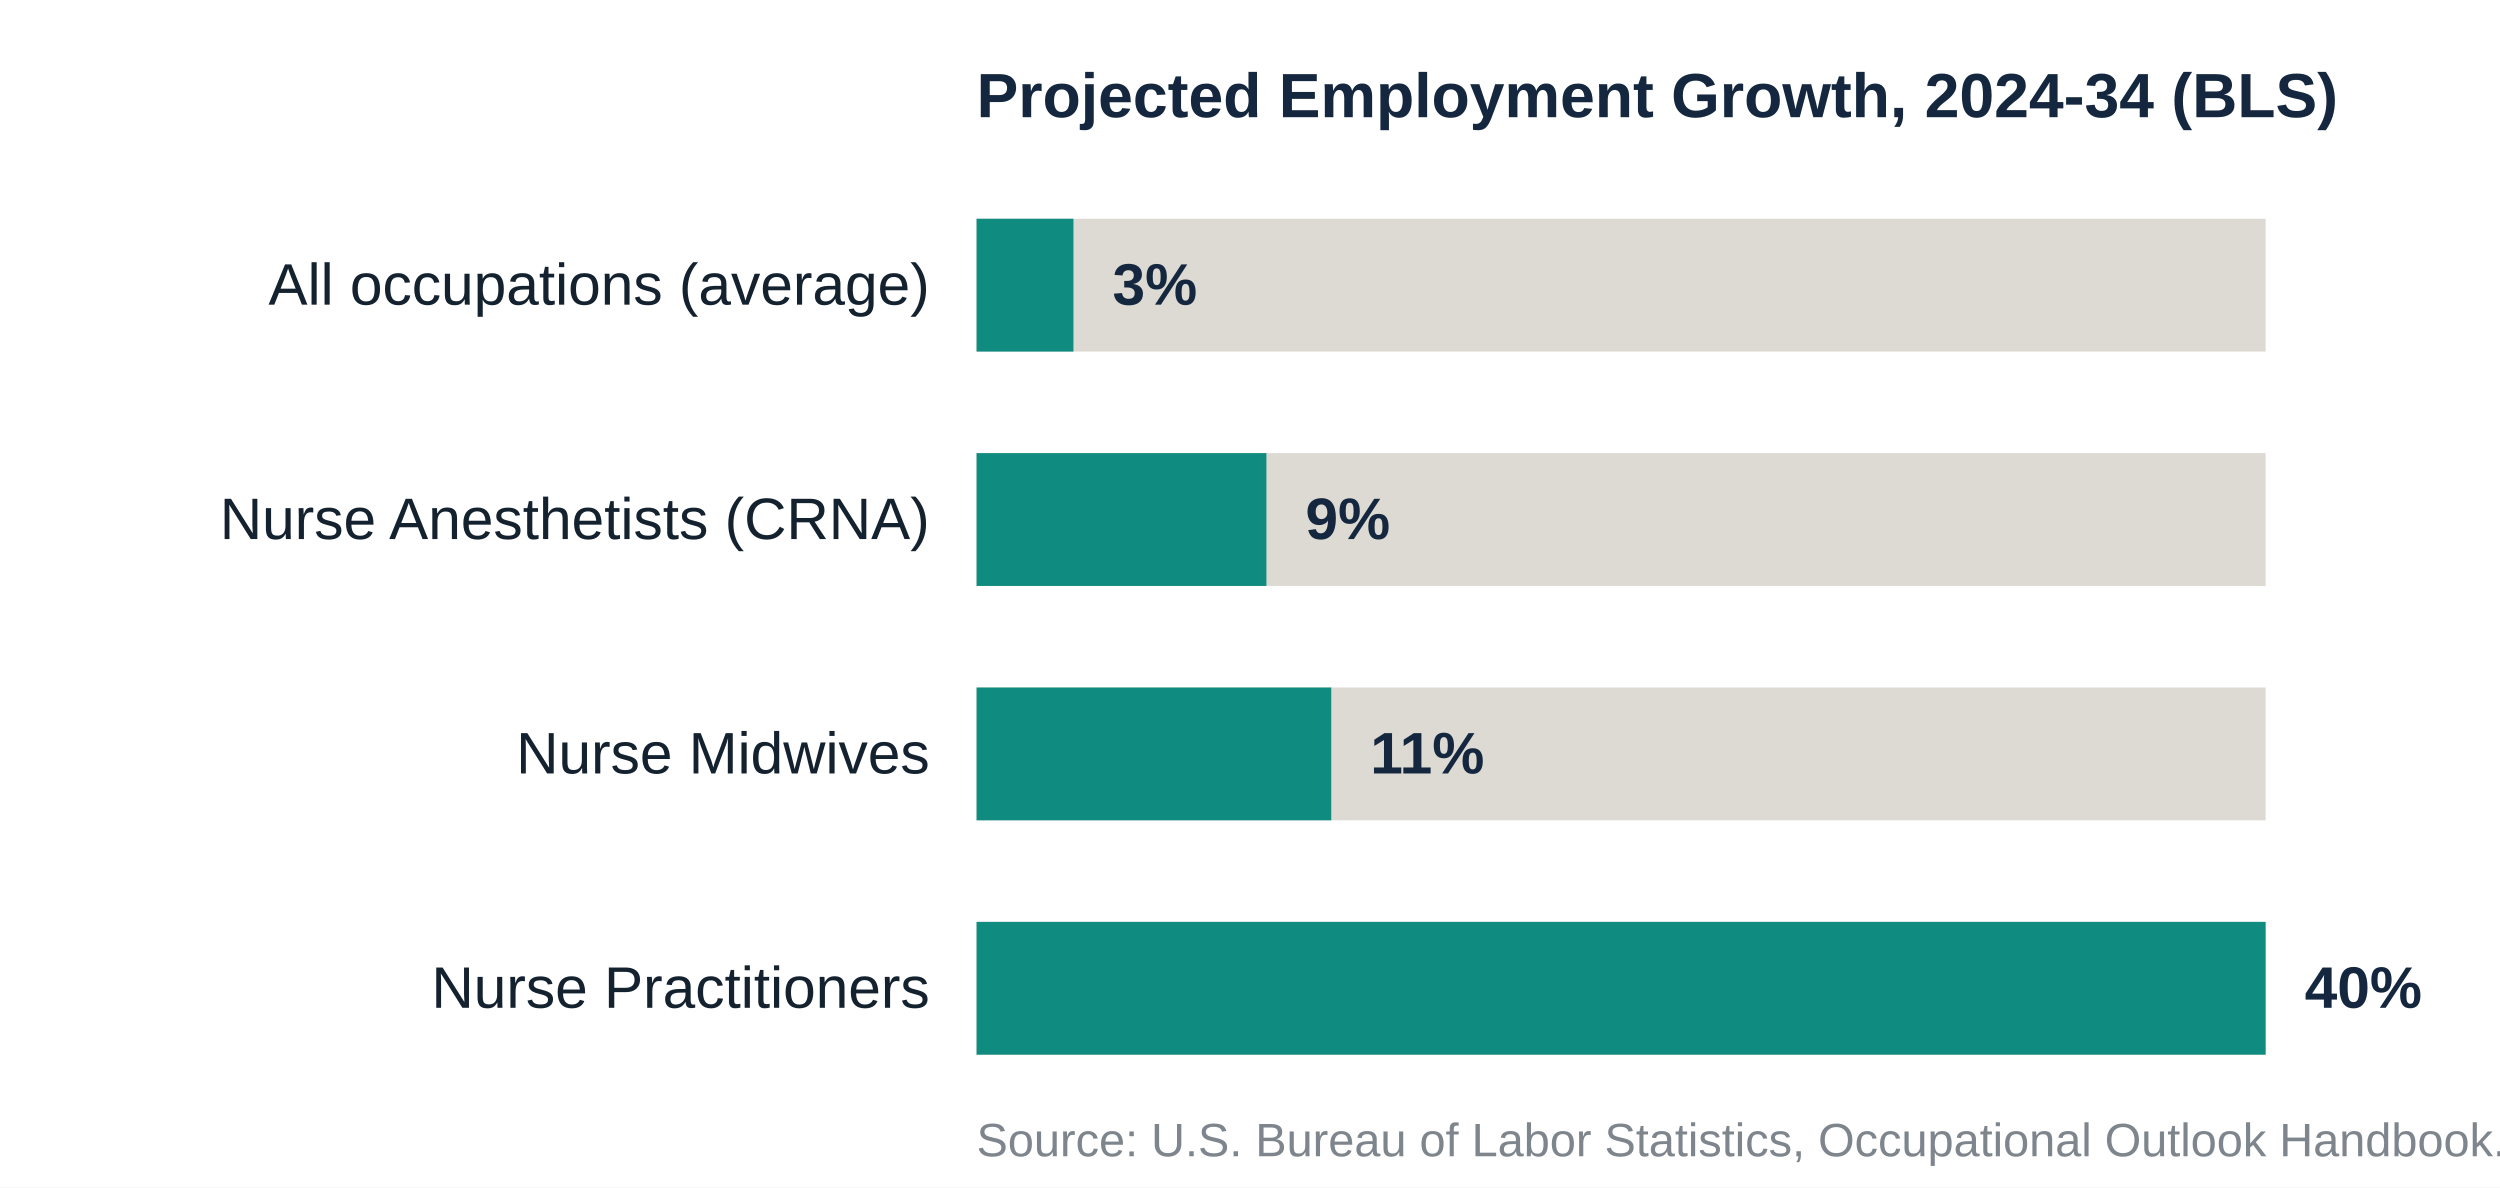
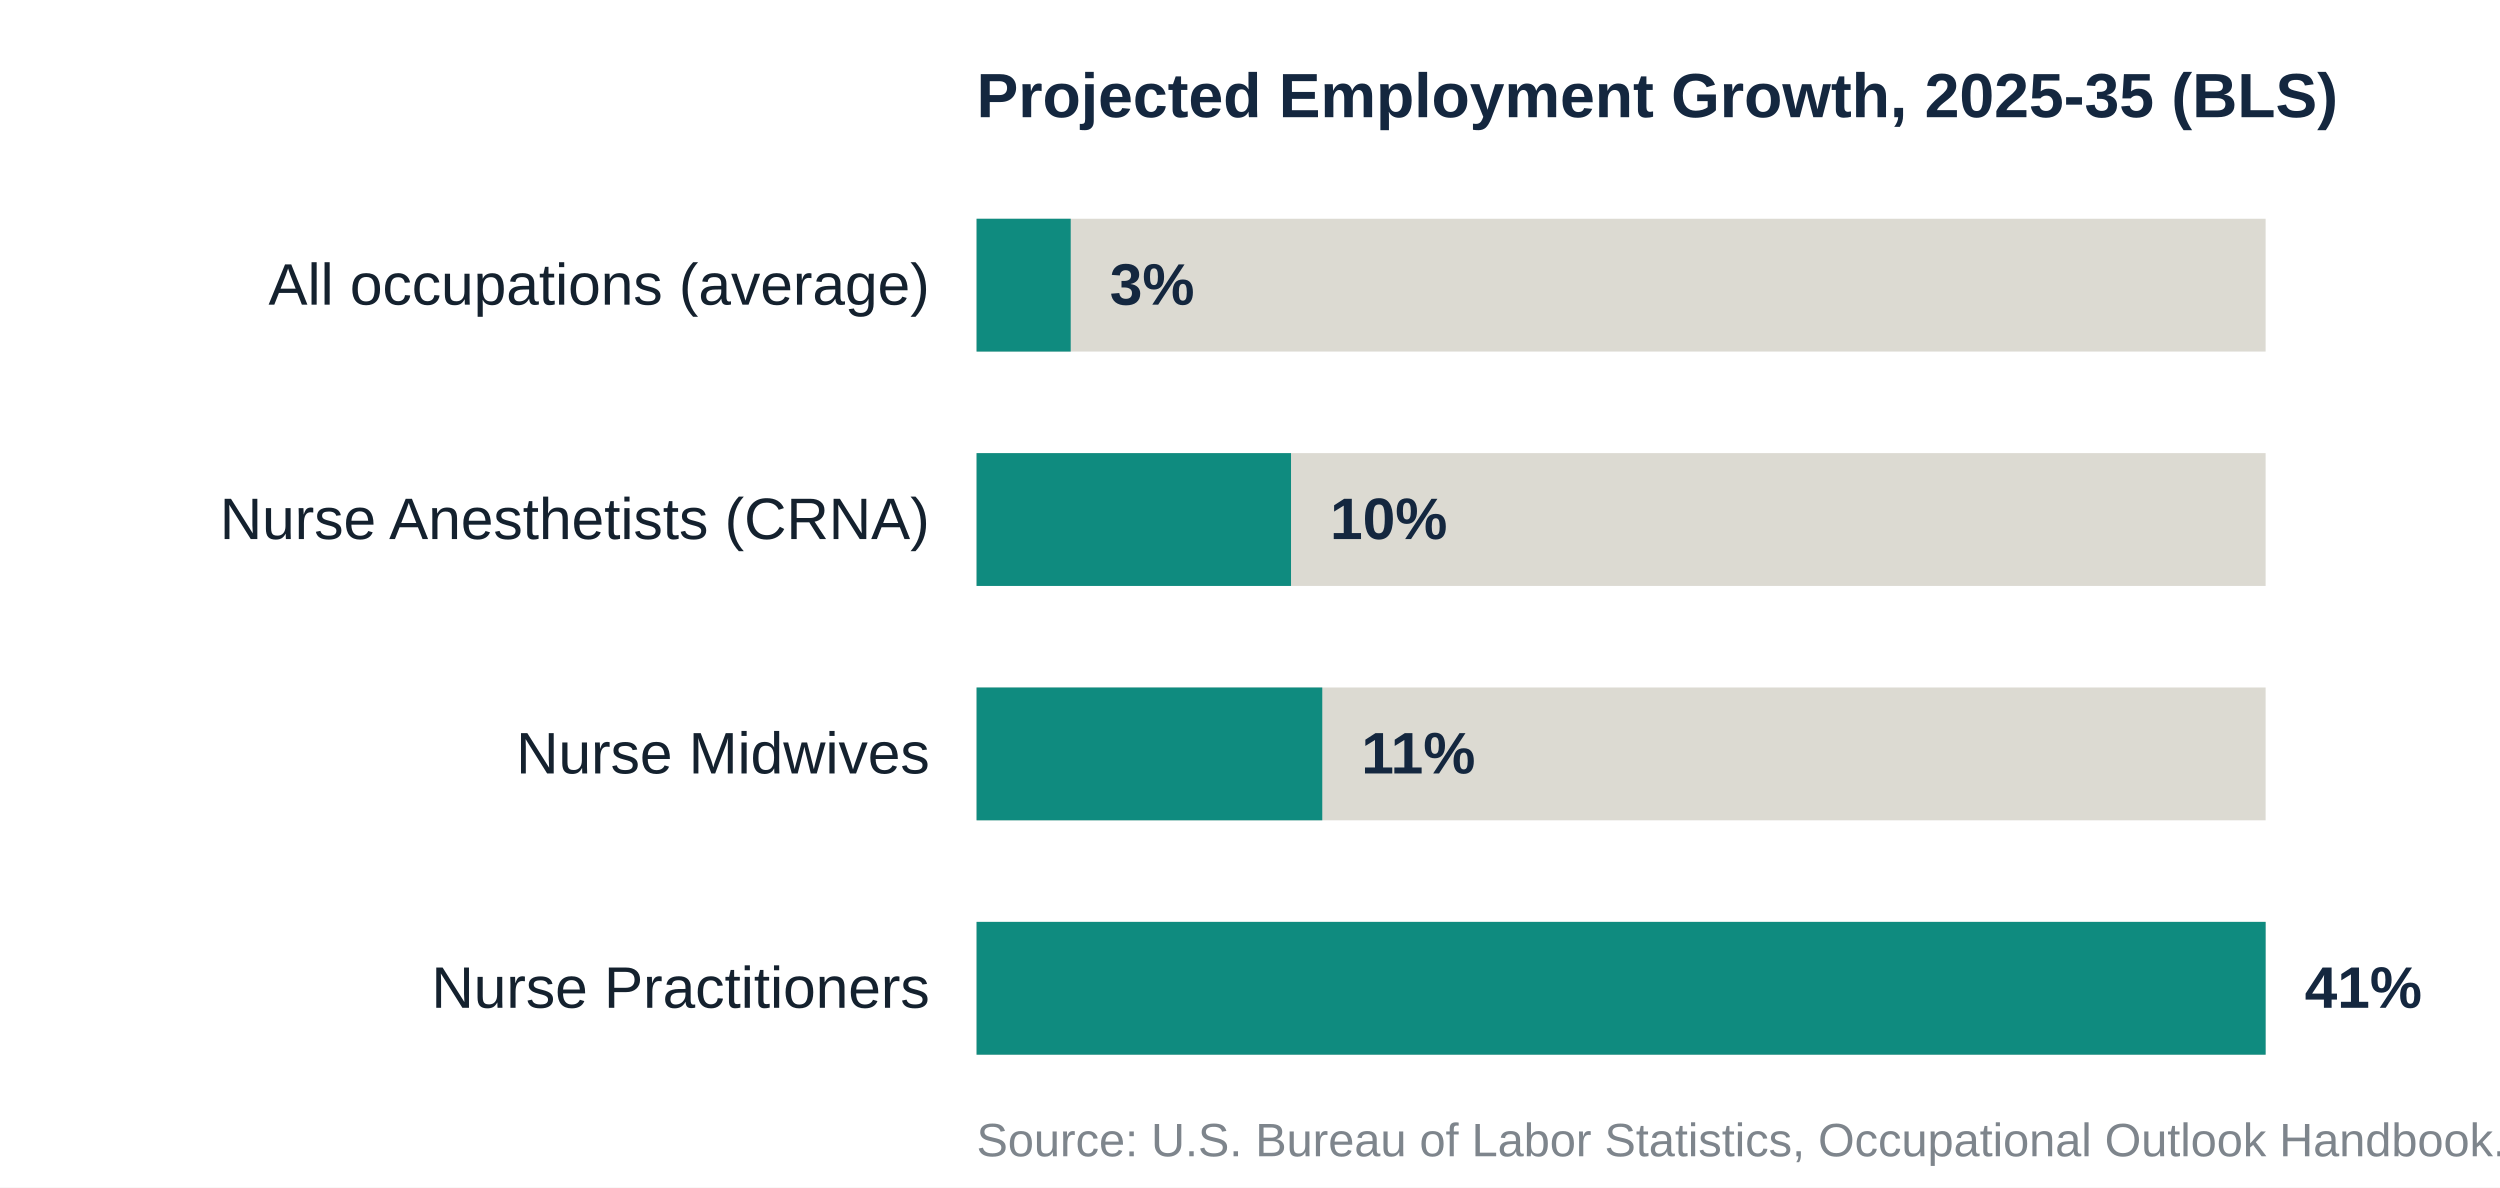
<svg xmlns="http://www.w3.org/2000/svg" viewBox="0 0 640 304" font-family="Arial, sans-serif">
  <rect x="0" y="0" width="640" height="304" fill="white" />
-   <text x="250" y="30" font-size="16" font-weight="700" fill="#14273f">Projected Employment Growth, 2024-34 (BLS)</text>
+   <text x="250" y="30" font-size="16" font-weight="700" fill="#14273f">Projected Employment Growth, 2025-35 (BLS)</text>
  <text x="238" y="78.0" text-anchor="end" font-size="15" fill="#14212e" font-family="Arial, sans-serif">All occupations (average)</text>
  <rect x="250" y="56" width="330" height="34" fill="#dcdad2" />
-   <rect x="250" y="56" width="24.8" height="34" fill="#0f8b7f" />
-   <text x="284.8" y="78.0" font-size="15" font-weight="700" fill="#14273f" font-family="Arial, sans-serif">3%</text>
+   <rect x="250" y="56" width="24.1" height="34" fill="#0f8b7f" />
+   <text x="284.1" y="78.0" font-size="15" font-weight="700" fill="#14273f" font-family="Arial, sans-serif">3%</text>
  <text x="238" y="138.0" text-anchor="end" font-size="15" fill="#14212e" font-family="Arial, sans-serif">Nurse Anesthetists (CRNA)</text>
  <rect x="250" y="116" width="330" height="34" fill="#dcdad2" />
-   <rect x="250" y="116" width="74.2" height="34" fill="#0f8b7f" />
-   <text x="334.2" y="138.0" font-size="15" font-weight="700" fill="#14273f" font-family="Arial, sans-serif">9%</text>
+   <rect x="250" y="116" width="80.5" height="34" fill="#0f8b7f" />
+   <text x="340.5" y="138.0" font-size="15" font-weight="700" fill="#14273f" font-family="Arial, sans-serif">10%</text>
  <text x="238" y="198.0" text-anchor="end" font-size="15" fill="#14212e" font-family="Arial, sans-serif">Nurse Midwives</text>
  <rect x="250" y="176" width="330" height="34" fill="#dcdad2" />
-   <rect x="250" y="176" width="90.8" height="34" fill="#0f8b7f" />
-   <text x="350.8" y="198.0" font-size="15" font-weight="700" fill="#14273f" font-family="Arial, sans-serif">11%</text>
+   <rect x="250" y="176" width="88.5" height="34" fill="#0f8b7f" />
+   <text x="348.5" y="198.0" font-size="15" font-weight="700" fill="#14273f" font-family="Arial, sans-serif">11%</text>
  <text x="238" y="258.0" text-anchor="end" font-size="15" fill="#14212e" font-family="Arial, sans-serif">Nurse Practitioners</text>
  <rect x="250" y="236" width="330" height="34" fill="#dcdad2" />
  <rect x="250" y="236" width="330.0" height="34" fill="#0f8b7f" />
-   <text x="590.0" y="258.0" font-size="15" font-weight="700" fill="#14273f" font-family="Arial, sans-serif">40%</text>
+   <text x="590.0" y="258.0" font-size="15" font-weight="700" fill="#14273f" font-family="Arial, sans-serif">41%</text>
  <text x="250" y="296" font-size="12" fill="#14212e" opacity="0.55">Source: U.S. Bureau of Labor Statistics, Occupational Outlook Handbook. NP figure is SOC 29-1171 specifically.</text>
</svg>
